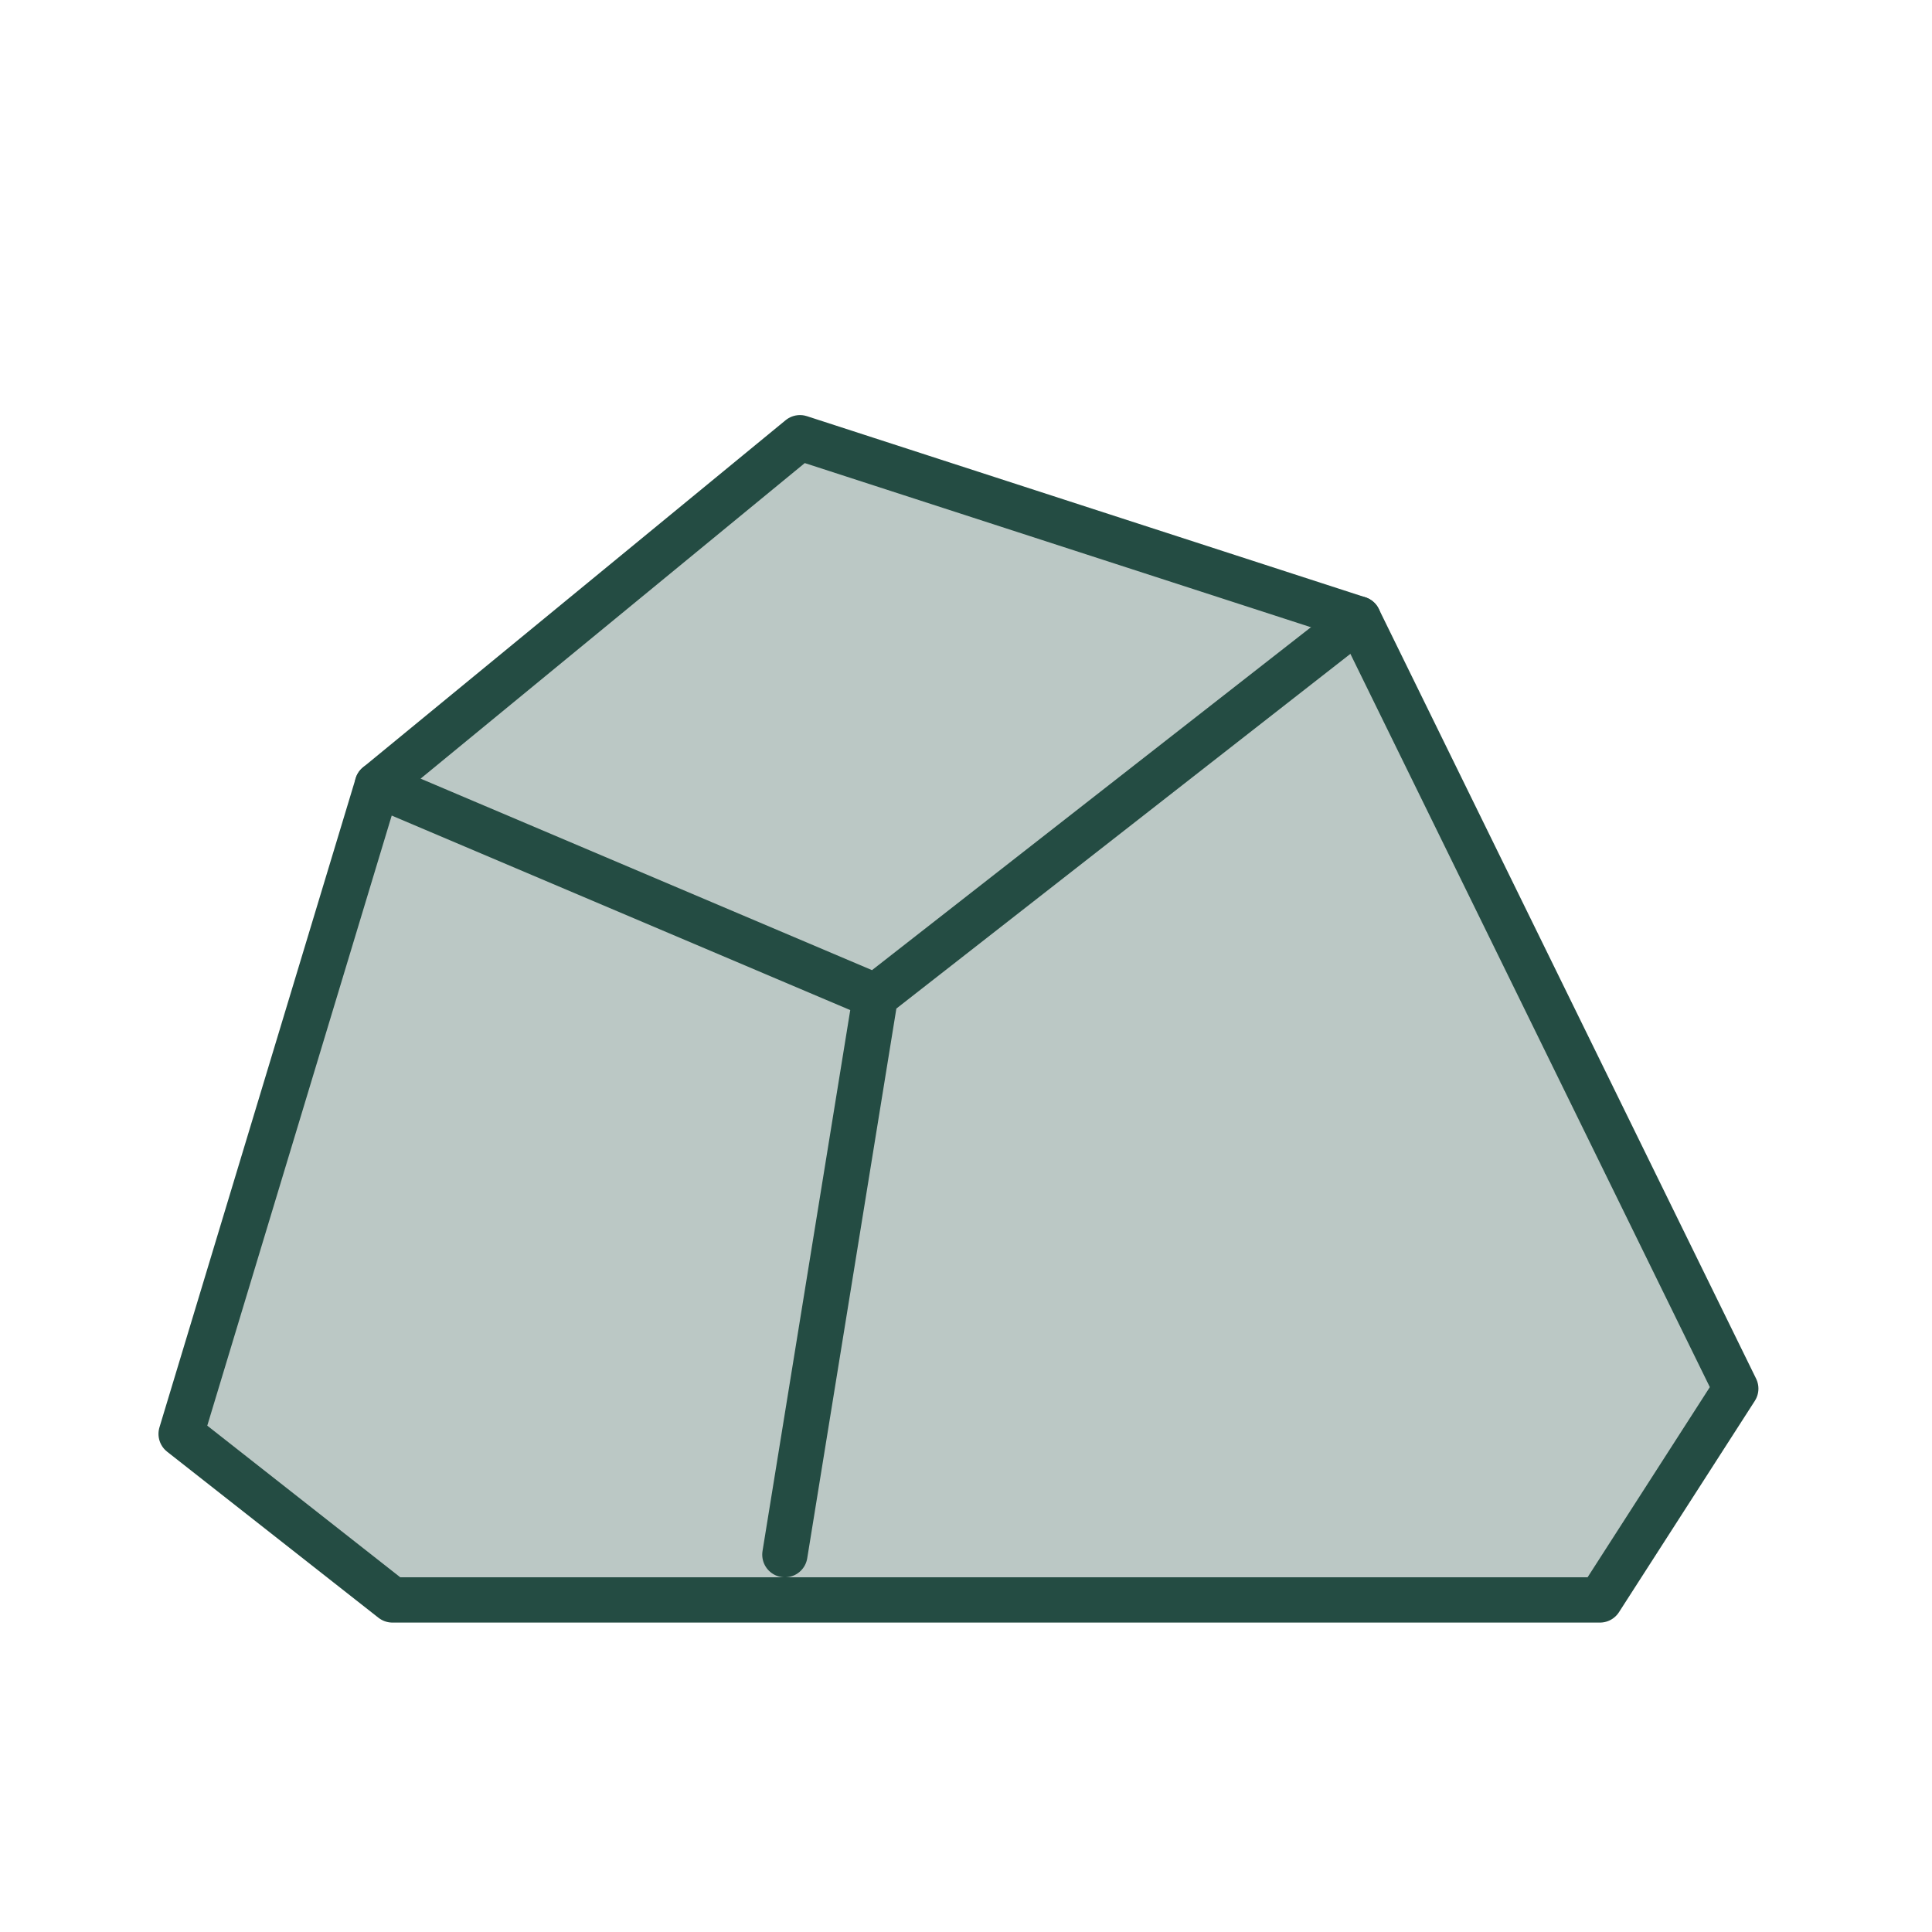
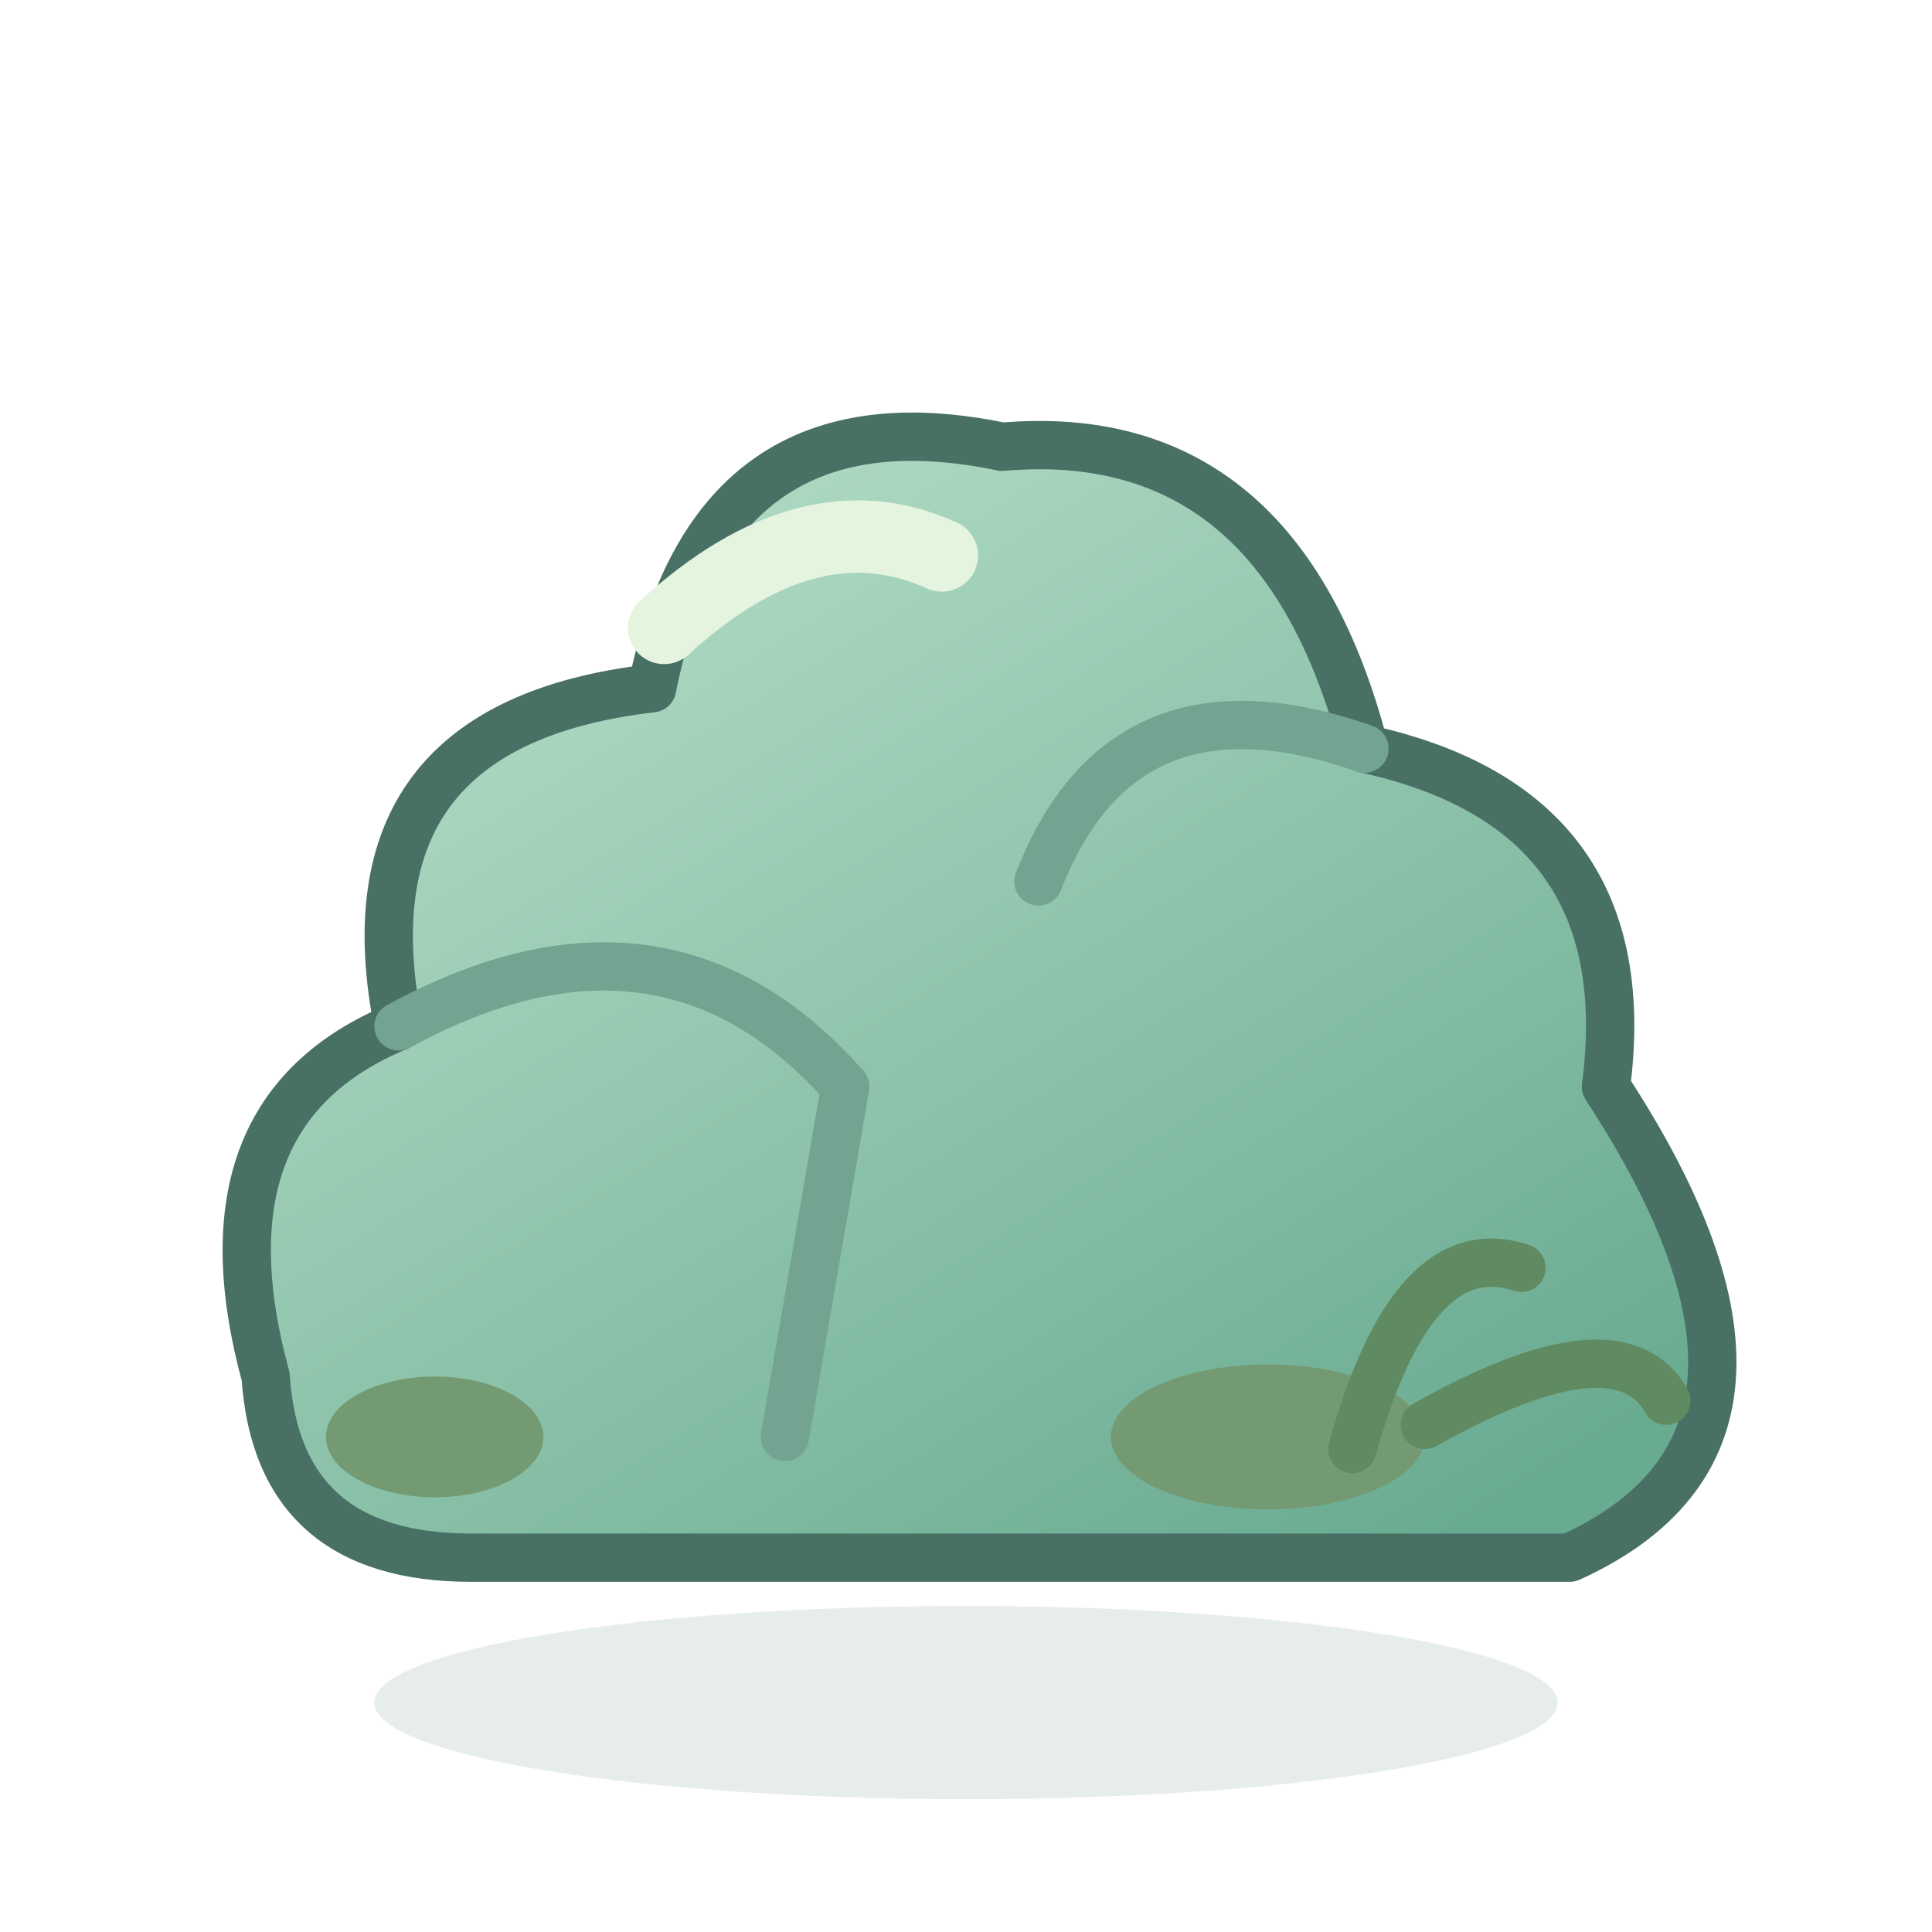
- <svg xmlns="http://www.w3.org/2000/svg" viewBox="0 0 128 128" fill="none">
-   <g stroke="#244c43" stroke-width="3" stroke-linecap="round" stroke-linejoin="round">
-     <path d="M12 95l13-43l28-23l37 12l25 51l-9 14H26z" fill="#bbc8c5" />
-     <path d="M25 52l33 14l32-25M58 66l-6 37" />
+ <svg xmlns="http://www.w3.org/2000/svg" viewBox="0 0 160 160" fill="none">
+   <defs>
+     <linearGradient id="gold" x2=".5" y2="1">
+       <stop stop-color="#fff0ac" />
+       <stop offset="1" stop-color="#edb45d" />
+     </linearGradient>
+     <linearGradient id="mint" x2=".8" y2="1">
+       <stop stop-color="#bde3cd" />
+       <stop offset="1" stop-color="#69ab91" />
+     </linearGradient>
+     <linearGradient id="water" x2=".8" y2="1">
+       <stop stop-color="#c3f0f1" />
+       <stop offset="1" stop-color="#70b5c3" />
+     </linearGradient>
+     <linearGradient id="pink" x2=".8" y2="1">
+       <stop stop-color="#ffd5c7" />
+       <stop offset="1" stop-color="#e9a093" />
+     </linearGradient>
+     <radialGradient id="pearl">
+       <stop stop-color="#fffef9" />
+       <stop offset=".65" stop-color="#f4eada" />
+       <stop offset="1" stop-color="#b5d9d5" />
+     </radialGradient>
+   </defs>
+   <ellipse cx="80" cy="141" rx="49" ry="8" fill="#346a57" opacity=".12" />
+   <g stroke="#487065" stroke-width="4" stroke-linecap="round" stroke-linejoin="round">
+     <path d="M22 114q-6-22 11-29-5-25 21-28 5-25 29-20 23-2 30 25 23 5 20 28 19 29-3 39H39q-16 0-17-15Z" fill="url(#mint)" />
+     <path d="M33 85q22-12 37 5m43-28q-20-7-27 11M70 90l-5 29" stroke="#73a491" />
+     <path d="M55 52q12-11 23-6" stroke="#e4f4de" stroke-width="6" />
  </g>
+   <g fill="#739a72">
+     <ellipse cx="105" cy="119" rx="13" ry="6" />
+     <ellipse cx="36" cy="119" rx="9" ry="5" />
+   </g>
+   <path d="M112 120q5-18 14-15m-8 13q16-9 20-2" stroke="#608a62" stroke-width="4" stroke-linecap="round" />
</svg>
